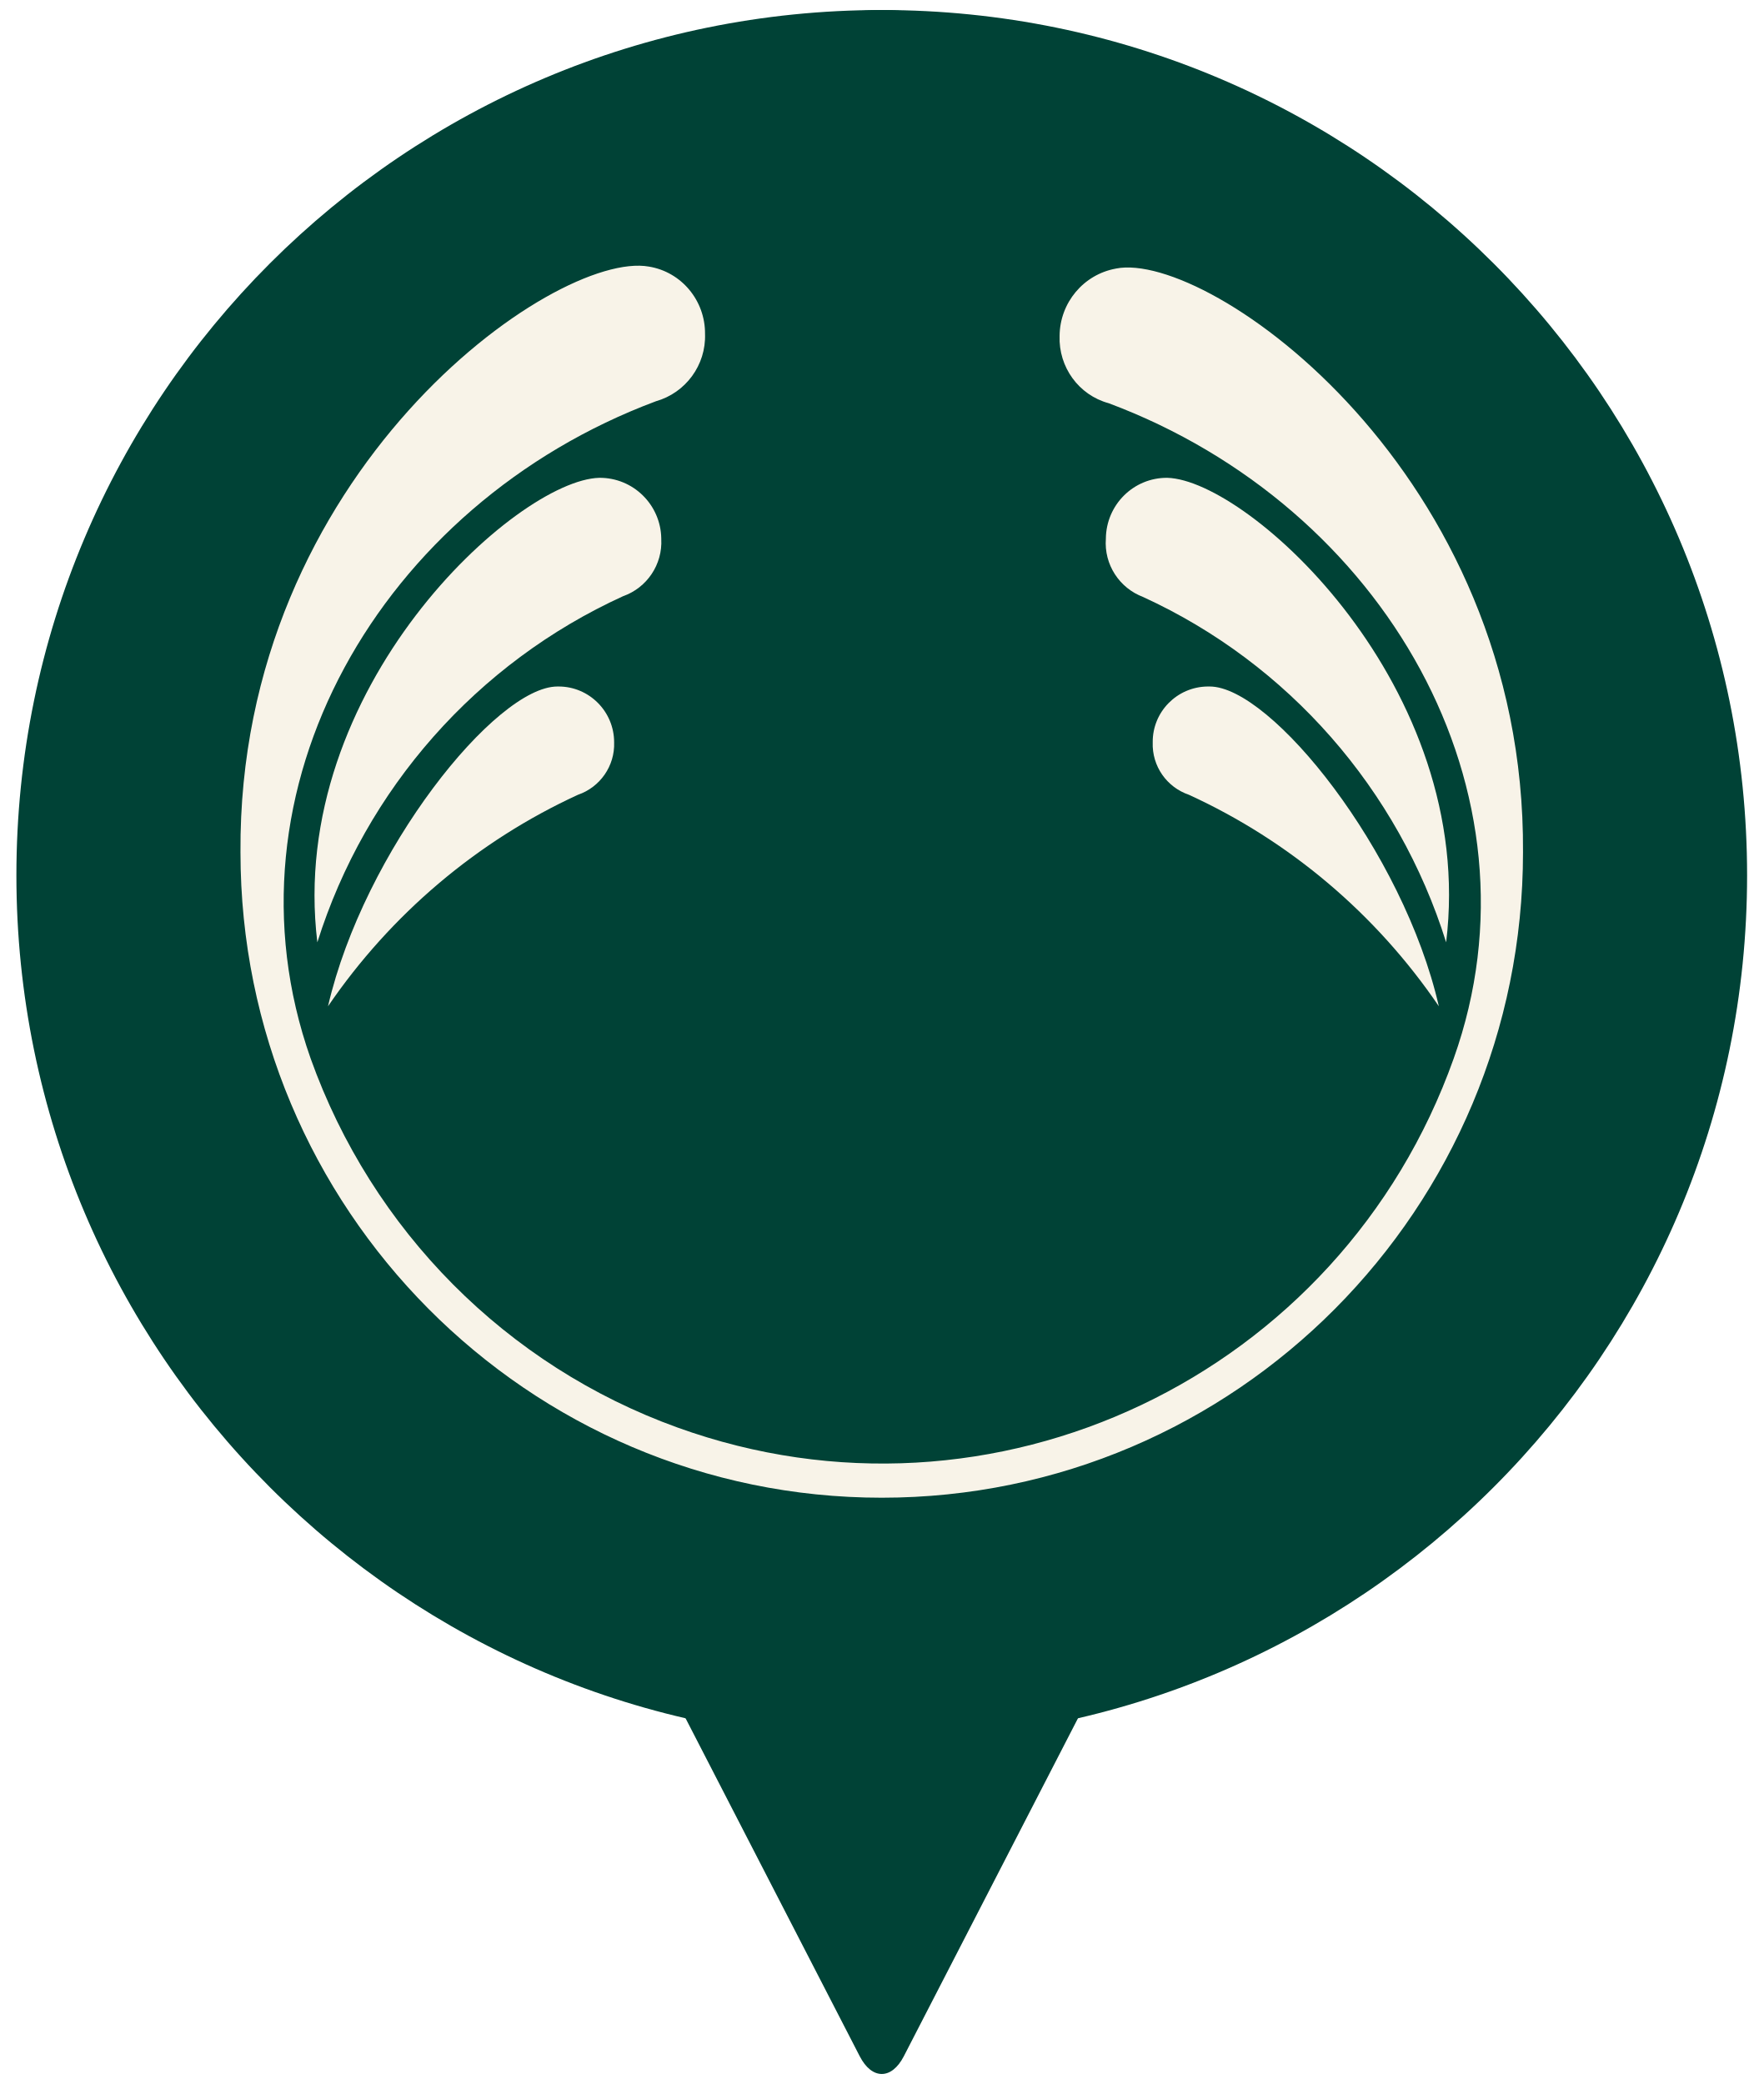
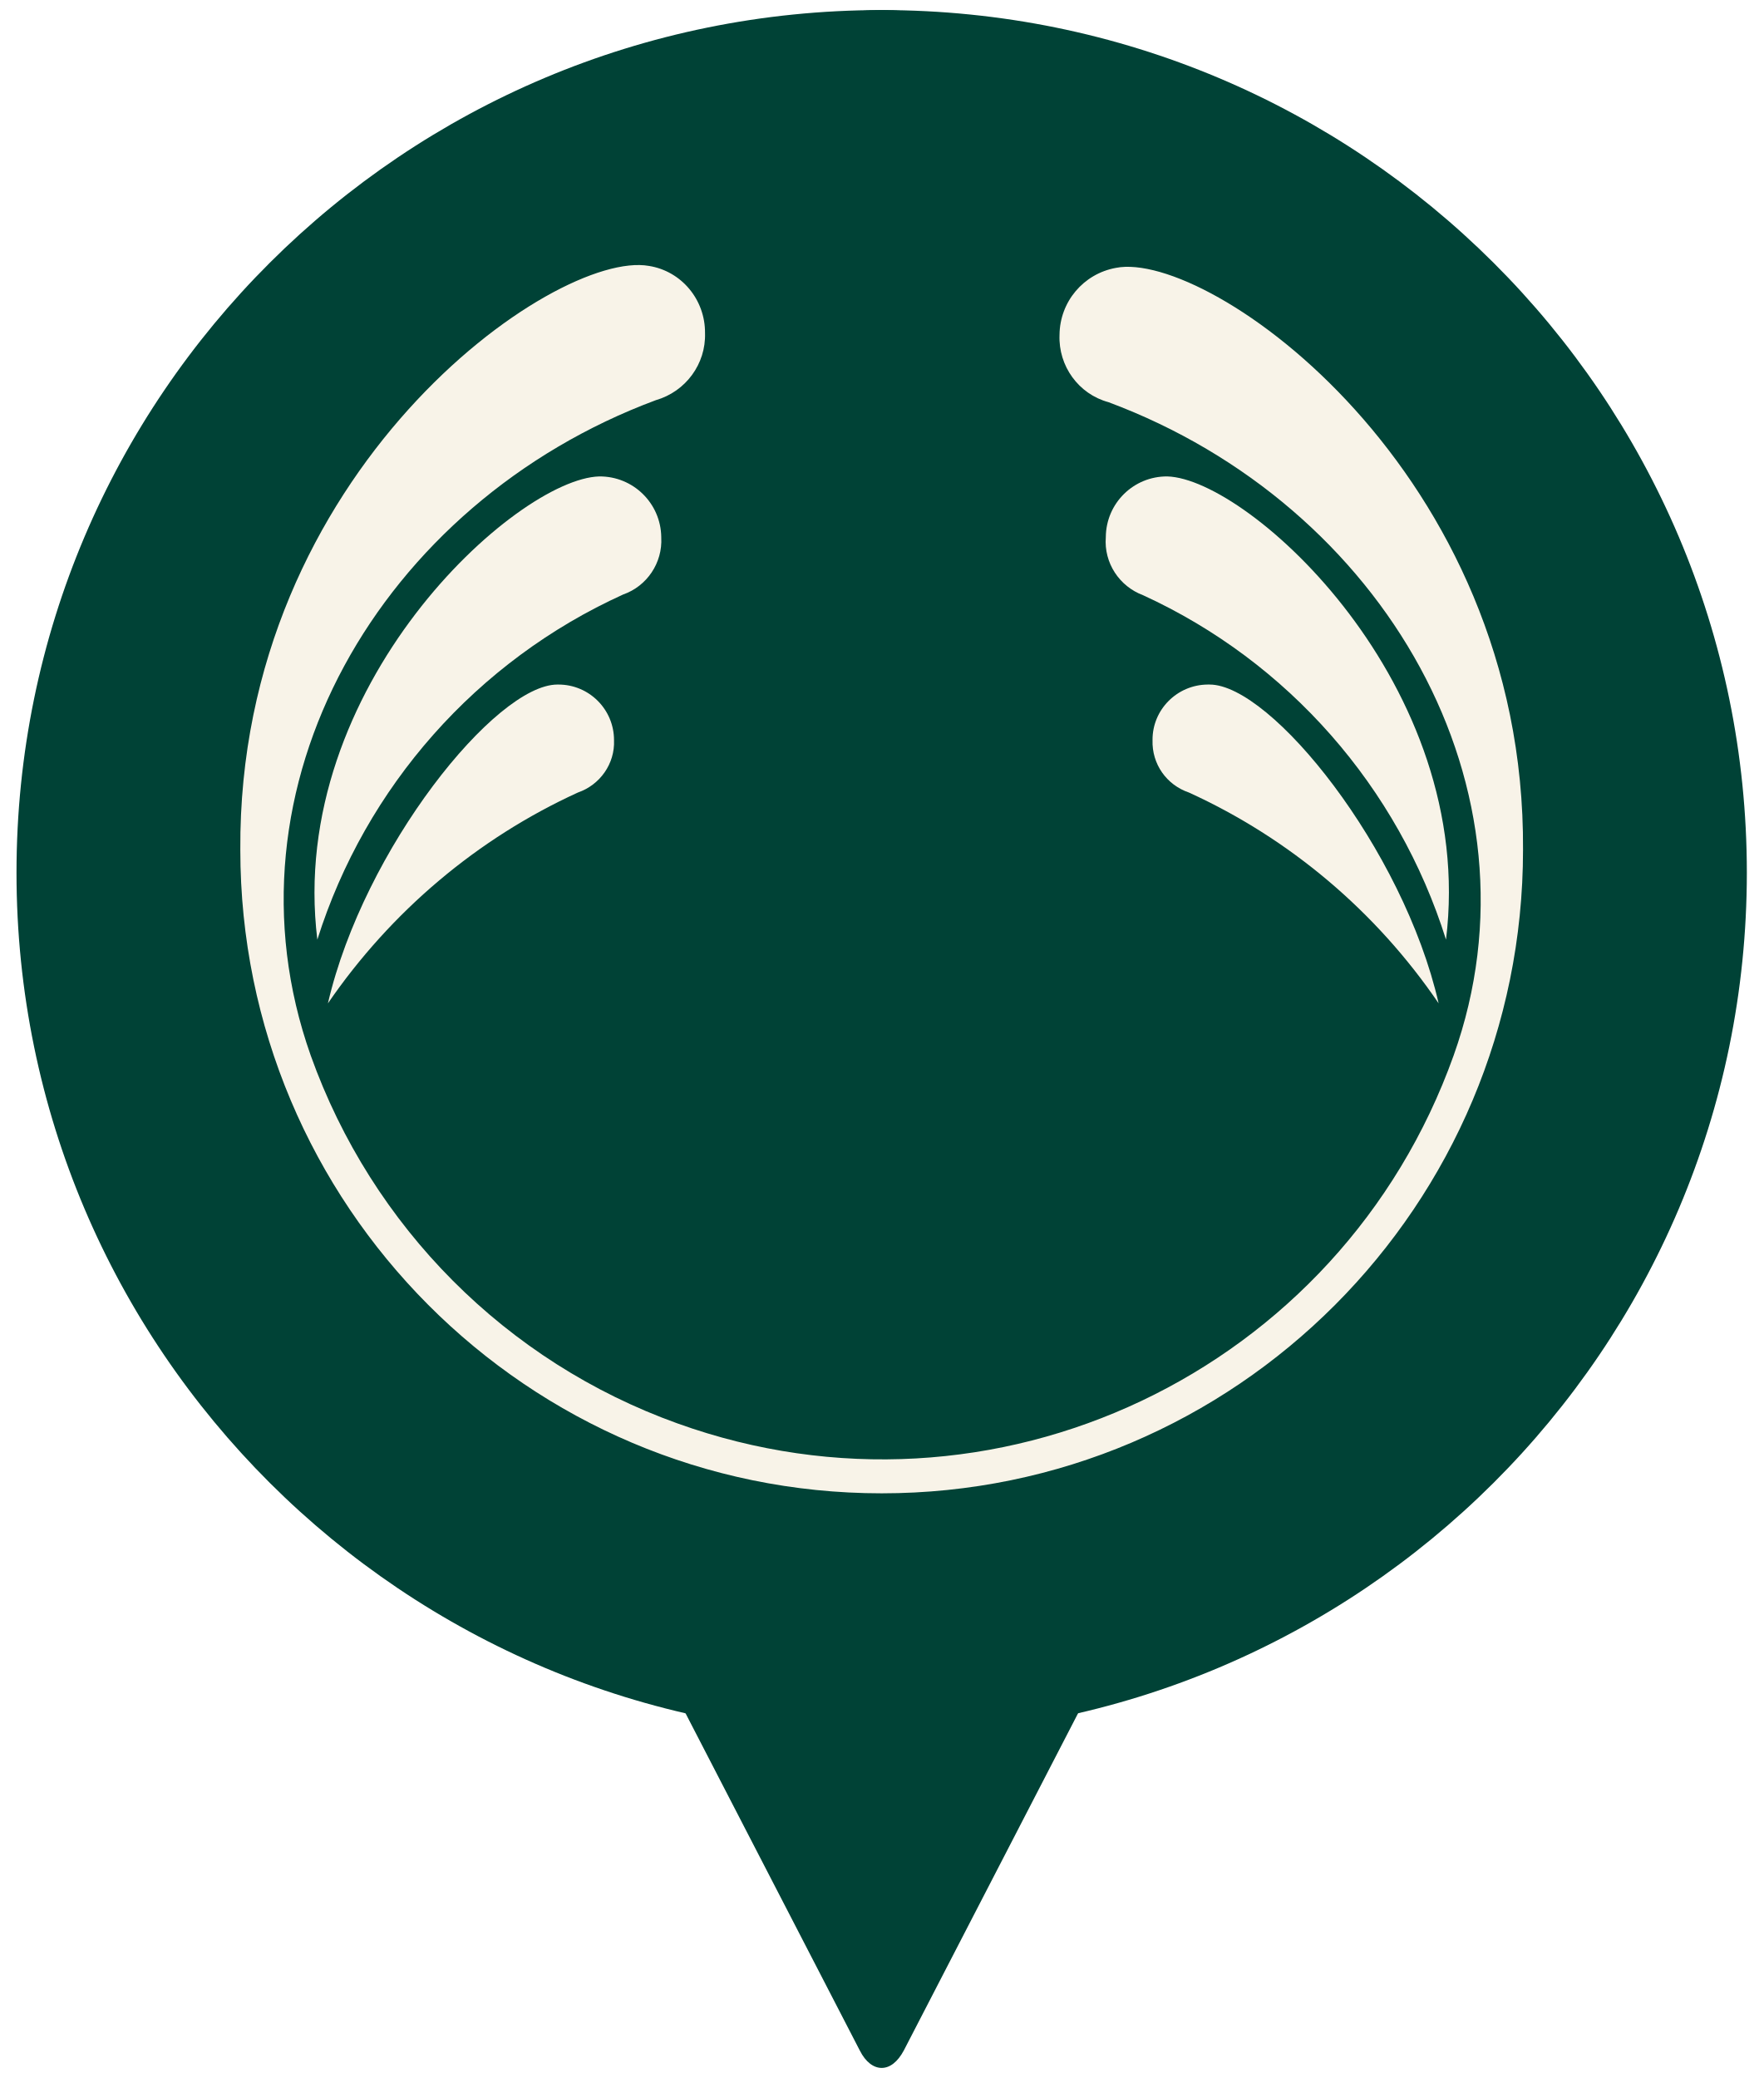
- <svg xmlns="http://www.w3.org/2000/svg" width="88" height="104" viewBox="0 0 88 104">
-   <g fill="none" fill-rule="evenodd">
-     <g>
-       <g transform="translate(-1314 -2127) translate(1314.818 2127.5)">
-         <path fill="#004236" fill-rule="nonzero" d="M58.915 12.648C54.713 4.492 49.125 0 43.182 0 37.24 0 31.652 4.492 27.45 12.648c-4.202 8.156-6.517 19-6.517 30.534 0 11.534 2.315 22.378 6.517 30.534l14.634 28.4c.304.59.701.884 1.1.884.397 0 .795-.295 1.099-.884l14.633-28.4c4.203-8.156 6.517-19 6.517-30.534 0-11.535-2.314-22.378-6.517-30.534z" />
-         <circle cx="43.182" cy="43.182" r="43.182" fill="#004236" />
-         <g fill="#F8F3E8">
-           <path d="M43.688.143c-1.623.293-2.8 1.707-2.813 3.359-.056 1.554.952 2.954 2.45 3.36 13.76 5.15 21.962 19.387 17.217 32.699C54.9 55.42 37.557 63.665 21.81 57.98c-8.54-3.079-15.244-9.84-18.31-18.42C-1.23 26.15 6.986 11.9 20.732 6.764c1.483-.42 2.505-1.806 2.45-3.36.013-1.666-1.177-3.094-2.8-3.36C15.692-.795-.125 10.292 0 29.273 0 47.064 14.335 61.482 32 61.482s32-14.418 32-32.21C64.124 10.305 48.321-.78 43.687.142z" transform="translate(11.182 12.76)" />
-           <path d="M59.8 36.957c-3.122-4.591-7.433-8.245-12.472-10.554-1.106-.378-1.848-1.428-1.806-2.618-.014-1.526 1.218-2.772 2.744-2.786h.098c3.065 0 9.658 8.203 11.436 15.958z" transform="translate(11.182 12.76)" />
-           <path d="M46.25 10.585c-1.68-.014-3.052 1.344-3.066 3.038-.098 1.287.672 2.463 1.862 2.911 7.237 3.318 12.724 9.589 15.118 17.232 1.554-12.725-9.84-23.069-13.914-23.181zM4.368 36.957c3.136-4.591 7.447-8.245 12.472-10.554 1.106-.378 1.848-1.442 1.806-2.618 0-1.54-1.246-2.786-2.772-2.786h-.056c-3.08 0-9.658 8.203-11.45 15.958z" transform="translate(11.182 12.76)" />
-           <path d="M17.904 10.585c1.694-.014 3.066 1.344 3.094 3.024v.028c.07 1.273-.714 2.435-1.904 2.855-7.307 3.332-12.85 9.617-15.258 17.274-1.54-12.697 9.939-23.069 14.068-23.181z" transform="translate(11.182 12.76)" />
-         </g>
-       </g>
-     </g>
+ <svg xmlns="http://www.w3.org/2000/svg" width="28pt" height="33pt" viewBox="0 0 28 33" version="1.1">
+   <g id="surface1">
+     <path style=" stroke:none;fill-rule:nonzero;fill:rgb(0%,25.882%,21.176%);fill-opacity:1;" d="M 19.008 4.172 C 17.668 1.586 15.891 0.16 14 0.16 C 12.109 0.16 10.332 1.586 8.996 4.172 C 7.656 6.762 6.922 10.199 6.922 13.859 C 6.922 17.52 7.656 20.961 8.996 23.551 L 13.652 32.562 C 13.746 32.75 13.875 32.84 14 32.84 C 14.129 32.84 14.254 32.746 14.352 32.562 L 19.008 23.551 C 20.344 20.961 21.078 17.52 21.078 13.859 C 21.078 10.199 20.344 6.762 19.008 4.172 Z M 19.008 4.172 " />
+     <path style=" stroke:none;fill-rule:evenodd;fill:rgb(0%,25.882%,21.176%);fill-opacity:1;" d="M 27.738 13.859 C 27.738 21.43 21.59 27.562 14 27.562 C 6.41 27.562 0.262 21.43 0.262 13.859 C 0.262 6.293 6.41 0.16 14 0.16 C 21.59 0.16 27.738 6.293 27.738 13.859 Z M 27.738 13.859 " />
+     <path style=" stroke:none;fill-rule:evenodd;fill:rgb(97.255%,95.294%,90.98%);fill-opacity:1;" d="M 17.719 4.254 C 17.203 4.348 16.828 4.793 16.824 5.32 C 16.805 5.812 17.125 6.258 17.602 6.387 C 21.98 8.02 24.59 12.535 23.082 16.762 C 21.285 21.793 15.77 24.41 10.758 22.605 C 8.039 21.629 5.906 19.484 4.934 16.762 C 3.426 12.504 6.039 7.984 10.414 6.355 C 10.887 6.219 11.211 5.781 11.195 5.289 C 11.199 4.758 10.82 4.305 10.305 4.223 C 8.812 3.957 3.777 7.473 3.816 13.496 C 3.816 19.141 8.379 23.715 14 23.715 C 19.621 23.715 24.184 19.141 24.184 13.496 C 24.223 7.477 19.191 3.961 17.719 4.254 Z M 17.719 4.254 " />
+     <path style=" stroke:none;fill-rule:evenodd;fill:rgb(97.255%,95.294%,90.98%);fill-opacity:1;" d="M 22.844 15.934 C 21.852 14.477 20.48 13.316 18.879 12.586 C 18.523 12.465 18.289 12.133 18.301 11.754 C 18.297 11.27 18.691 10.875 19.176 10.871 L 19.207 10.871 C 20.184 10.871 22.281 13.473 22.844 15.934 Z M 22.844 15.934 " />
+     <path style=" stroke:none;fill-rule:evenodd;fill:rgb(97.255%,95.294%,90.98%);fill-opacity:1;" d="M 18.535 7.566 C 18 7.562 17.562 7.992 17.559 8.531 C 17.527 8.938 17.773 9.312 18.152 9.453 C 20.453 10.508 22.199 12.496 22.961 14.922 C 23.457 10.883 19.832 7.602 18.535 7.566 Z M 5.207 15.934 C 6.207 14.477 7.578 13.316 9.176 12.586 C 9.527 12.465 9.766 12.129 9.75 11.754 C 9.75 11.266 9.355 10.871 8.867 10.871 L 8.852 10.871 C 7.871 10.871 5.777 13.473 5.207 15.934 Z M 5.207 15.934 " />
+     <path style=" stroke:none;fill-rule:evenodd;fill:rgb(97.255%,95.294%,90.98%);fill-opacity:1;" d="M 9.516 7.566 C 10.055 7.562 10.492 7.992 10.5 8.527 L 10.5 8.535 C 10.523 8.938 10.273 9.309 9.895 9.441 C 7.57 10.496 5.805 12.492 5.039 14.922 C 4.547 10.895 8.199 7.602 9.516 7.566 Z M 9.516 7.566 " />
  </g>
</svg>
